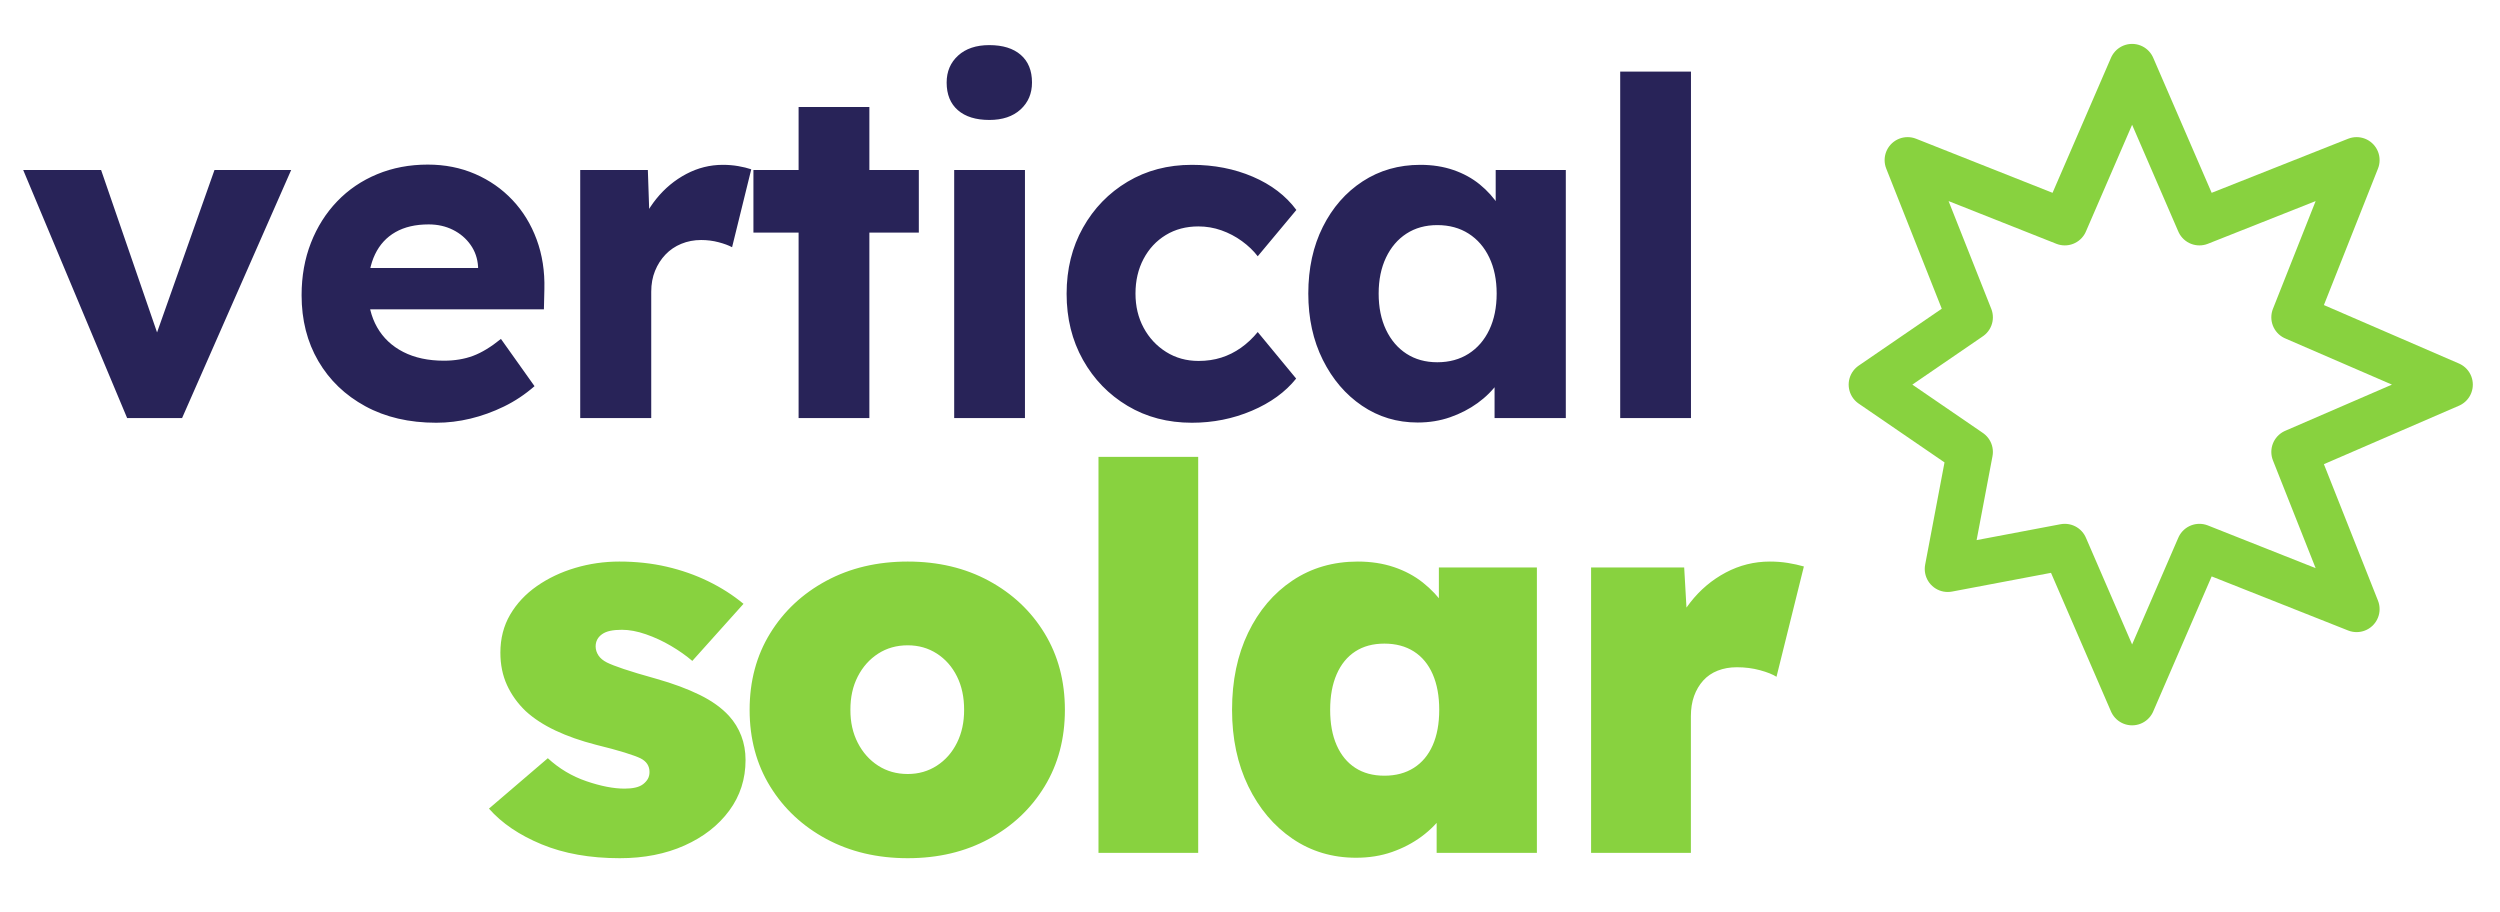
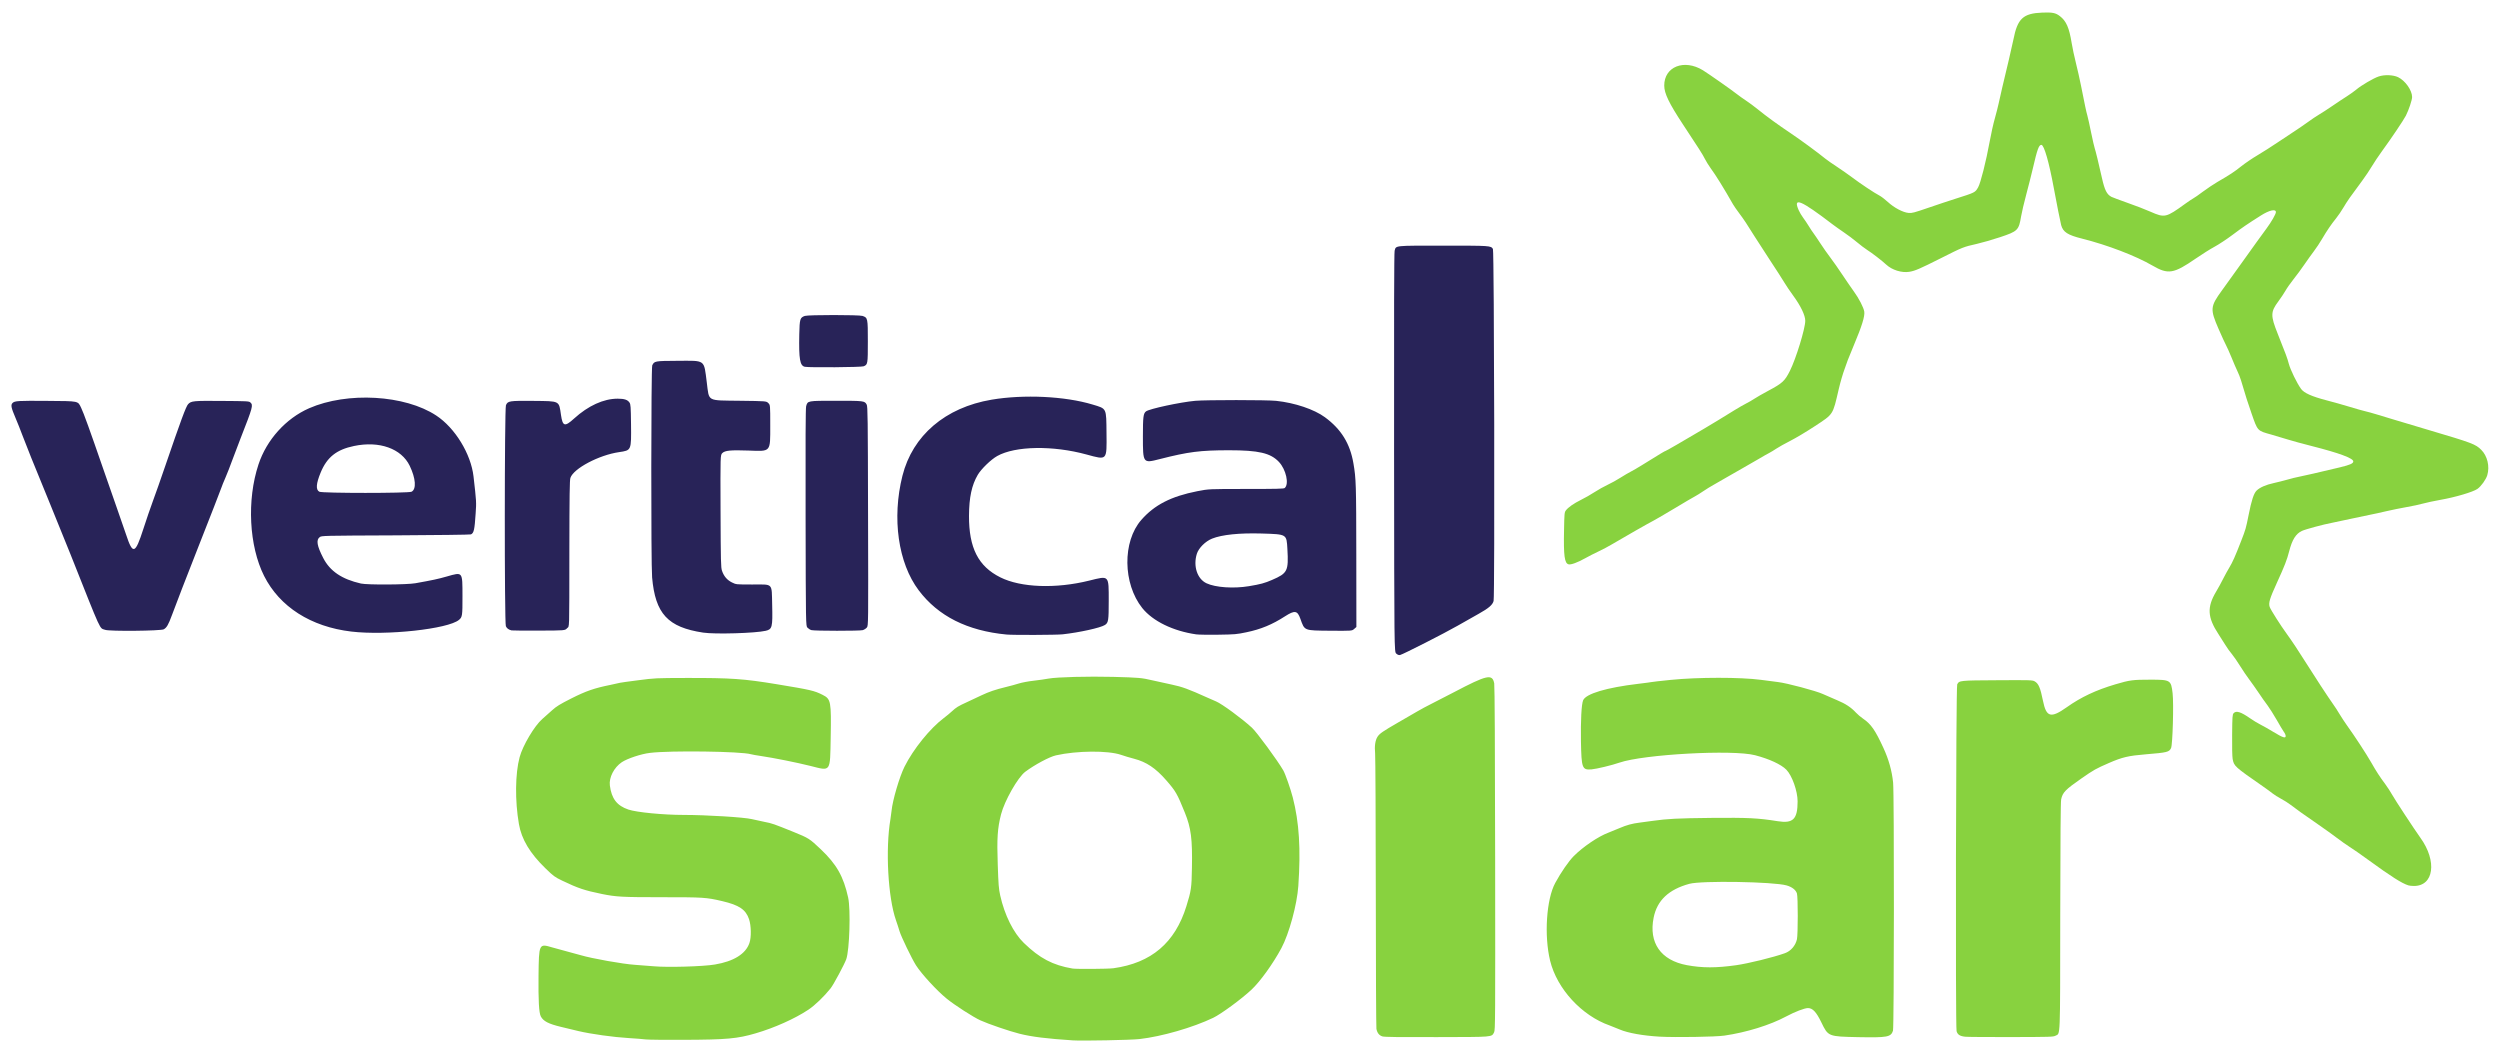
- <svg xmlns="http://www.w3.org/2000/svg" viewBox="-4 -8 598 218" role="img" aria-label="Vertical Solar">
-   <style>.l-vertical{fill:#282358}.l-solar{fill:#88D23F}</style>
-   <path class="l-vertical" d="M26.411 92.0 1.547 32.661H20.181L35.459 77L31.443 77.523L47.305 32.661H65.649L39.553 92.0ZM100.351 93.12Q90.632 93.12 83.389 89.175Q76.147 85.23 72.144 78.375Q68.141 71.521 68.141 62.623Q68.141 55.787 70.381 50.075Q72.621 44.363 76.651 40.163Q80.681 35.963 86.225 33.667Q91.769 31.371 98.318 31.371Q104.462 31.371 109.633 33.609Q114.803 35.846 118.578 39.843Q122.353 43.84 124.367 49.291Q126.381 54.741 126.215 61.171L126.103 65.991H78.594L76.018 56.106H112.252L110.356 58.172V55.807Q110.182 52.866 108.566 50.575Q106.951 48.283 104.35 46.98Q101.749 45.678 98.534 45.678Q93.834 45.678 90.607 47.515Q87.38 49.353 85.71 52.833Q84.041 56.314 84.041 61.353Q84.041 66.489 86.212 70.297Q88.384 74.105 92.468 76.191Q96.552 78.278 102.172 78.278Q106.055 78.278 109.16 77.118Q112.265 75.959 115.824 73.068L123.859 84.372Q120.47 87.329 116.552 89.237Q112.634 91.146 108.538 92.133Q104.441 93.12 100.351 93.12ZM134.788 92.0V32.661H150.966L151.613 51.842L148.606 48.009Q149.946 43.322 152.995 39.553Q156.043 35.784 160.177 33.606Q164.311 31.429 168.886 31.429Q170.844 31.429 172.607 31.738Q174.37 32.047 175.702 32.495L171.114 51.133Q169.878 50.465 167.876 49.938Q165.875 49.411 163.713 49.411Q161.175 49.411 158.97 50.318Q156.765 51.224 155.179 52.891Q153.592 54.559 152.684 56.791Q151.775 59.022 151.775 61.785V92.0ZM187.025 92.0V17.599H203.954V92.0ZM176.219 47.636V32.661H215.784V47.636ZM224.241 92.0V32.661H241.17V92.0ZM232.645 20.693Q227.817 20.693 225.127 18.358Q222.437 16.022 222.437 11.742Q222.437 7.792 225.183 5.291Q227.929 2.79 232.645 2.79Q237.474 2.79 240.164 5.125Q242.854 7.461 242.854 11.742Q242.854 15.691 240.108 18.192Q237.362 20.693 232.645 20.693ZM281.095 93.12Q272.487 93.12 265.724 89.088Q258.96 85.056 255.046 78.085Q251.133 71.114 251.133 62.274Q251.133 53.435 255.046 46.464Q258.96 39.493 265.724 35.461Q272.487 31.429 281.095 31.429Q289.043 31.429 295.671 34.27Q302.3 37.112 306.092 42.222L296.849 53.298Q295.327 51.315 293.066 49.672Q290.806 48.03 288.155 47.094Q285.504 46.159 282.646 46.159Q278.241 46.159 274.85 48.225Q271.459 50.291 269.534 53.939Q267.609 57.587 267.609 62.22Q267.609 66.8 269.565 70.419Q271.521 74.038 274.941 76.187Q278.361 78.336 282.704 78.336Q285.621 78.336 288.126 77.543Q290.631 76.751 292.834 75.194Q295.037 73.636 296.849 71.425L306.038 82.555Q302.184 87.379 295.439 90.25Q288.694 93.12 281.095 93.12ZM335.107 93.066Q327.719 93.066 321.808 89.061Q315.897 85.056 312.421 78.085Q308.945 71.114 308.945 62.216Q308.945 53.206 312.423 46.265Q315.901 39.323 321.955 35.376Q328.009 31.429 335.737 31.429Q340.06 31.429 343.652 32.665Q347.244 33.901 349.966 36.12Q352.687 38.339 354.562 41.233Q356.437 44.126 357.316 47.44L353.769 46.922V32.661H370.541V92.0H353.5V77.676L357.32 77.486Q356.432 80.618 354.414 83.447Q352.396 86.276 349.447 88.408Q346.498 90.54 342.876 91.803Q339.255 93.066 335.107 93.066ZM339.803 78.651Q344.096 78.651 347.292 76.614Q350.488 74.578 352.245 70.878Q354.002 67.177 354.002 62.216Q354.002 57.313 352.245 53.615Q350.488 49.917 347.292 47.88Q344.096 45.844 339.803 45.844Q335.568 45.844 332.427 47.88Q329.287 49.917 327.531 53.615Q325.774 57.313 325.774 62.216Q325.774 67.177 327.531 70.878Q329.287 74.578 332.427 76.614Q335.568 78.651 339.803 78.651ZM383.552 92.0V9.12H400.481V92.0Z" />
-   <path class="l-solar" d="M144.256 197.28Q133.568 197.28 125.557 193.963Q117.547 190.645 112.96 185.419L127.04 173.365Q131.093 177.099 136.277 178.869Q141.461 180.64 145.408 180.64Q146.859 180.64 147.989 180.384Q149.12 180.128 149.845 179.563Q150.571 178.997 150.965 178.304Q151.36 177.611 151.36 176.651Q151.36 174.496 149.248 173.408Q148.075 172.832 145.429 172.011Q142.784 171.189 138.539 170.144Q133.141 168.757 128.885 166.752Q124.629 164.747 121.749 162.101Q118.869 159.349 117.28 155.883Q115.691 152.416 115.691 148.107Q115.691 143.029 118.027 139.029Q120.363 135.029 124.427 132.192Q128.491 129.355 133.6 127.84Q138.709 126.325 144.128 126.325Q150.144 126.325 155.456 127.552Q160.768 128.779 165.429 131.051Q170.091 133.323 173.845 136.437L161.6 150.091Q159.381 148.192 156.501 146.496Q153.621 144.8 150.517 143.723Q147.413 142.645 144.768 142.645Q143.147 142.645 141.984 142.891Q140.821 143.136 140.043 143.68Q139.264 144.224 138.869 144.96Q138.475 145.696 138.475 146.656Q138.496 147.787 139.147 148.779Q139.797 149.771 141.184 150.475Q142.379 151.072 145.141 152.011Q147.904 152.949 153.109 154.4Q158.976 156.064 163.349 158.208Q167.722 160.352 170.368 163.232Q172.288 165.344 173.312 168.011Q174.336 170.677 174.336 173.792Q174.336 180.619 170.432 185.909Q166.528 191.2 159.744 194.24Q152.96 197.28 144.256 197.28ZM213.133 197.28Q202.211 197.28 193.667 192.683Q185.123 188.085 180.216 180.107Q175.309 172.128 175.309 161.803Q175.309 151.477 180.216 143.499Q185.123 135.52 193.667 130.923Q202.211 126.325 213.133 126.325Q224.035 126.325 232.525 130.923Q241.016 135.52 245.869 143.499Q250.723 151.477 250.723 161.803Q250.723 172.128 245.869 180.107Q241.016 188.085 232.525 192.683Q224.035 197.28 213.133 197.28ZM213.133 177.142Q217.016 177.142 220.099 175.147Q223.181 173.152 224.909 169.675Q226.637 166.197 226.616 161.803Q226.637 157.28 224.909 153.803Q223.181 150.325 220.099 148.341Q217.016 146.357 213.133 146.357Q209.144 146.357 206.051 148.352Q202.957 150.347 201.176 153.824Q199.394 157.301 199.416 161.803Q199.394 166.197 201.176 169.675Q202.957 173.152 206.051 175.147Q209.144 177.142 213.133 177.142ZM258.757 196.0V101.28H282.608V196.0ZM320.381 197.173Q311.848 197.173 305.16 192.619Q298.472 188.064 294.589 180.075Q290.707 172.085 290.707 161.781Q290.707 151.349 294.547 143.371Q298.387 135.392 305.171 130.859Q311.955 126.325 320.787 126.325Q325.501 126.325 329.427 127.648Q333.352 128.971 336.349 131.349Q339.347 133.728 341.512 136.832Q343.677 139.936 345.043 143.499L340.179 143.221V127.733H363.624V196.0H339.645V179.36L344.957 179.637Q343.763 183.307 341.501 186.517Q339.24 189.728 336.072 192.075Q332.904 194.421 328.968 195.797Q325.032 197.173 320.381 197.173ZM327.144 177.547Q331.24 177.547 334.195 175.669Q337.149 173.792 338.707 170.261Q340.264 166.731 340.264 161.781Q340.264 156.853 338.707 153.28Q337.149 149.707 334.195 147.829Q331.24 145.952 327.144 145.952Q323.069 145.952 320.179 147.829Q317.288 149.707 315.73 153.28Q314.173 156.853 314.173 161.781Q314.173 166.731 315.73 170.261Q317.288 173.792 320.179 175.669Q323.069 177.547 327.144 177.547ZM376.587 196.0V127.733H398.858L400.138 150.24L395.125 146.4Q396.747 140.683 400.299 136.128Q403.85 131.573 408.8 128.949Q413.749 126.325 419.338 126.325Q421.621 126.325 423.658 126.656Q425.696 126.987 427.488 127.499L420.939 153.888Q419.616 153.034 417.013 152.32Q414.411 151.605 411.445 151.605Q408.949 151.605 406.88 152.416Q404.81 153.226 403.402 154.794Q401.994 156.362 401.226 158.485Q400.458 160.608 400.458 163.36V196.0Z" />
-   <path class="l-sun" fill="none" stroke="#88D23F" stroke-width="11" stroke-linejoin="round" d="M506.0,8.0 L522.1,45.2 L559.7,30.3 L544.8,67.9 L582.0,84.0 L544.8,100.1 L559.7,137.7 L522.1,122.8 L506.0,160.0 L489.9,122.8 L461.9,128.1 L467.2,100.1 L443.7,84.0 L467.2,67.9 L452.3,30.3 L489.9,45.2 Z" style="fill:none" />
+ <svg xmlns="http://www.w3.org/2000/svg" viewBox="12.8 12.2 597.6 251.7" role="img" aria-label="Vertical Solar">
+   <style>.l-vertical{fill:#282358}.l-solar,.l-sun{fill:#88D23F}</style>
+   <path class="l-vertical" fill-rule="evenodd" d="M346.57 168.44C346.08 168.03 346.08 168.03 346.04 120.41C346.01 87.71 346.05 72.59 346.17 72.15C346.52 70.85 345.92 70.92 357.83 70.92C369.08 70.92 369.15 70.92 369.67 71.71C369.98 72.18 370.13 154.71 369.83 155.86C369.57 156.80 368.67 157.58 366.27 158.92C365.11 159.56 362.87 160.83 361.27 161.75C358.08 163.58 348.17 168.62 347.48 168.77C347.17 168.83 346.91 168.74 346.57 168.44ZM253.42 163.88C244.03 162.99 237.06 159.48 232.41 153.31C227.49 146.78 225.97 136.06 228.52 125.93C230.95 116.29 238.77 109.61 249.83 107.74C257.55 106.44 267.38 106.91 273.97 108.90C277.40 109.94 277.24 109.61 277.30 115.76C277.37 122.34 277.50 122.20 272.58 120.86C264.50 118.64 255.47 118.79 251.17 121.21C249.67 122.05 247.35 124.30 246.52 125.71C245.08 128.17 244.45 131.11 244.43 135.50C244.40 143.16 246.64 147.58 251.92 150.21C256.83 152.67 265.22 152.97 273.20 150.98C277.99 149.79 277.83 149.63 277.83 155.83C277.83 160.55 277.75 161.05 276.93 161.59C275.89 162.27 270.81 163.39 266.80 163.83C265.31 163.99 254.96 164.03 253.42 163.88ZM298.75 163.84C293.22 163.05 288.36 160.68 285.85 157.55C281.20 151.72 281.08 141.65 285.62 136.48C288.76 132.89 292.75 130.85 298.99 129.62C301.75 129.08 301.75 129.08 310.68 129.08C317.96 129.08 319.67 129.04 319.89 128.86C321.00 127.94 320.22 124.42 318.51 122.61C316.51 120.49 313.67 119.83 306.59 119.83C299.67 119.84 296.93 120.18 289.99 121.95C286.00 122.97 286.00 122.97 286.00 116.55C286.00 111.82 286.10 111.04 286.74 110.54C287.51 109.93 294.95 108.33 298.50 108.01C301.06 107.78 315.67 107.78 317.87 108.02C322.32 108.49 326.94 110.05 329.50 111.93C333.39 114.78 335.52 118.23 336.32 122.95C336.95 126.60 336.99 127.87 337.01 145.08L337.03 162.08L336.50 162.54C335.98 163.01 335.98 163.01 330.75 162.97C324.42 162.91 324.68 163.01 323.64 160.11C322.94 158.13 322.30 158.03 319.99 159.51C316.91 161.50 314.20 162.62 310.73 163.34C308.41 163.83 307.98 163.86 304.00 163.92C301.66 163.95 299.30 163.92 298.75 163.84ZM180.89 163.42C172.43 162.14 169.44 158.91 168.68 150.22C168.40 147.08 168.43 100.11 168.71 99.54C169.22 98.50 169.30 98.48 174.68 98.45C181.56 98.42 181.03 98.03 181.75 103.61C182.35 108.29 181.63 107.89 189.70 108.00C195.99 108.08 195.99 108.08 196.45 108.55C196.92 109.01 196.92 109.01 196.92 113.91C196.92 120.37 197.15 120.10 191.70 119.90C187.48 119.75 186.09 119.88 185.46 120.51C184.99 120.99 184.99 120.99 185.04 134.37C185.09 146.58 185.12 147.83 185.38 148.62C185.82 149.93 186.59 150.84 187.75 151.42C188.75 151.92 188.75 151.92 192.64 151.92C197.71 151.92 197.25 151.44 197.38 156.77C197.51 162.15 197.39 162.61 195.86 162.98C193.43 163.56 183.73 163.85 180.89 163.42ZM96.78 163.17C87.13 162.03 79.65 157.26 75.93 149.87C72.33 142.70 71.77 131.73 74.59 123.22C76.54 117.32 81.13 112.23 86.69 109.79C95.82 105.80 109.59 106.58 117.08 111.53C121.58 114.49 125.37 120.70 125.99 126.08C126.68 132.12 126.69 132.19 126.50 134.92C126.24 138.85 126.08 139.60 125.38 139.94C125.22 140.02 117.12 140.12 107.39 140.17C89.74 140.25 89.69 140.25 89.22 140.60C88.33 141.26 88.57 142.69 90.06 145.58C91.68 148.73 94.51 150.65 99.08 151.69C100.59 152.03 110.05 151.98 112.08 151.62C116.27 150.87 117.44 150.62 119.62 150.00C123.45 148.91 123.34 148.77 123.35 154.69C123.36 159.40 123.31 159.71 122.52 160.37C119.92 162.56 105.19 164.16 96.78 163.17ZM37.95 162.76C36.51 162.24 37.29 163.93 29.67 144.75C28.87 142.73 26.70 137.37 24.84 132.83C22.99 128.30 20.93 123.23 20.25 121.58C19.58 119.93 18.65 117.56 18.18 116.31C17.72 115.06 16.96 113.16 16.50 112.08C15.47 109.67 15.33 109.00 15.80 108.53C16.32 108.02 17.04 107.97 24.20 108.03C31.79 108.09 31.38 108.01 32.20 109.69C32.80 110.92 34.24 114.91 37.58 124.58C38.43 127.06 39.86 131.15 40.75 133.67C41.64 136.19 42.62 139.02 42.93 139.96C44.55 144.88 45.11 144.70 47.06 138.66C47.75 136.51 48.78 133.51 49.34 132.00C49.91 130.49 51.25 126.66 52.33 123.50C56.01 112.75 57.27 109.33 57.77 108.81C58.52 108.03 59.00 107.98 65.90 108.04C71.92 108.08 72.32 108.10 72.65 108.40C73.36 109.05 73.25 109.47 70.33 116.92C69.58 118.84 68.64 121.32 68.24 122.42C67.85 123.52 67.16 125.28 66.71 126.33C66.25 127.39 65.82 128.44 65.76 128.67C65.61 129.13 62.99 135.89 60.08 143.25C57.48 149.86 54.80 156.78 53.92 159.19C53.05 161.55 52.65 162.24 51.94 162.63C51.22 163.02 38.99 163.14 37.95 162.76ZM135.08 162.89C134.39 162.73 133.94 162.40 133.72 161.88C133.37 161.04 133.39 109.91 133.74 109.07C134.18 108.03 134.50 107.98 140.33 108.03C146.72 108.10 146.39 107.93 146.90 111.40C147.30 114.15 147.80 114.28 150.04 112.24C153.41 109.18 157.09 107.50 160.45 107.50C162.05 107.50 162.83 107.76 163.28 108.44C163.55 108.85 163.59 109.38 163.64 113.58C163.71 119.93 163.75 119.84 160.77 120.28C155.96 120.98 149.90 124.19 149.15 126.43C148.97 126.95 148.92 130.44 148.90 143.83C148.88 163.92 148.94 161.71 148.35 162.37C147.86 162.92 147.86 162.92 141.64 162.94C138.22 162.96 135.27 162.93 135.08 162.89ZM206.74 162.82C206.46 162.74 206.05 162.48 205.82 162.24C205.42 161.81 205.42 161.81 205.37 135.86C205.33 117.78 205.37 109.73 205.50 109.30C205.88 107.98 205.76 108.00 212.68 108.00C219.34 108.00 219.49 108.02 219.97 108.91C220.22 109.37 220.25 111.70 220.30 135.58C220.37 161.75 220.37 161.75 220.01 162.20C219.81 162.45 219.37 162.73 219.03 162.83C218.27 163.04 207.47 163.03 206.74 162.82ZM311.35 152.32C314.15 151.85 315.08 151.60 316.86 150.83C320.58 149.22 320.84 148.71 320.54 143.45C320.33 139.84 320.48 139.92 314.33 139.73C309.09 139.58 304.92 140.00 302.54 140.95C300.94 141.59 299.32 143.20 298.89 144.59C297.98 147.53 298.99 150.59 301.21 151.63C303.37 152.64 307.69 152.93 311.35 152.32ZM111.18 129.74C112.37 129.13 112.19 126.57 110.74 123.55C108.75 119.42 103.48 117.54 97.42 118.81C93.23 119.68 90.96 121.49 89.44 125.18C88.36 127.81 88.25 129.27 89.13 129.74C89.83 130.12 110.45 130.12 111.18 129.74ZM205.21 99.88C204.01 99.65 203.74 98.08 203.86 92.09C203.94 88.45 204.04 88.12 205.18 87.72C205.98 87.44 218.18 87.44 218.98 87.72C220.23 88.15 220.25 88.25 220.25 93.80C220.25 99.25 220.23 99.35 219.24 99.76C218.70 99.99 206.31 100.09 205.21 99.88Z" />
+   <path class="l-solar" fill-rule="evenodd" d="M269.25 260.89C263.09 260.49 259.41 260.04 256.50 259.30C254.13 258.71 249.04 256.97 247.14 256.10C245.46 255.34 240.97 252.45 239.09 250.91C236.76 249.02 233.09 245.03 231.76 242.95C230.77 241.39 228.20 236.07 227.83 234.81C227.63 234.14 227.25 232.95 226.97 232.17C225.06 226.71 224.43 215.19 225.65 208.01C225.74 207.50 225.86 206.60 225.92 206.00C226.16 203.49 227.81 197.89 229.01 195.48C231.12 191.26 235.10 186.33 238.42 183.83C239.06 183.35 239.92 182.64 240.33 182.25C241.38 181.28 241.81 181.01 244.00 180.01C245.05 179.53 246.60 178.80 247.43 178.40C249.20 177.56 250.75 177.03 253.27 176.42C254.27 176.18 255.67 175.80 256.38 175.57C257.09 175.35 258.67 175.05 259.88 174.92C261.09 174.78 262.69 174.55 263.44 174.41C265.44 174.04 272.96 173.85 278.92 174.00C285.13 174.17 285.67 174.22 288.33 174.84C289.48 175.10 291.53 175.55 292.88 175.84C295.35 176.35 296.95 176.94 301.33 178.92C302.20 179.31 303.18 179.74 303.50 179.87C304.91 180.46 309.63 183.92 312.06 186.15C313.20 187.19 318.14 193.91 319.56 196.36C320.04 197.19 321.30 200.78 321.83 202.84C323.36 208.80 323.76 215.12 323.15 224.00C322.85 228.42 320.93 235.44 319.11 238.83C317.09 242.59 314.04 246.82 311.94 248.79C309.54 251.03 304.69 254.59 302.80 255.50C297.91 257.84 290.51 259.97 285.17 260.58C283.15 260.81 271.47 261.04 269.25 260.89ZM167.08 260.66C166.53 260.58 164.73 260.44 163.08 260.34C159.46 260.13 154.04 259.37 151.08 258.67C149.89 258.38 148.02 257.93 146.92 257.67C143.92 256.95 142.67 256.31 142.07 255.15C141.63 254.30 141.47 251.33 141.53 245.44C141.62 237.77 141.63 237.73 144.74 238.65C145.66 238.92 147.20 239.34 148.17 239.59C149.13 239.83 150.67 240.25 151.58 240.52C154.32 241.33 161.67 242.64 164.56 242.83C165.95 242.92 167.98 243.08 169.08 243.18C172.33 243.48 180.88 243.24 183.68 242.76C188.20 242.00 191.04 240.23 191.94 237.63C192.42 236.27 192.37 233.44 191.85 231.92C191.07 229.62 189.49 228.55 185.42 227.60C181.63 226.71 180.91 226.67 171.04 226.67C161.51 226.67 160.10 226.59 156.69 225.90C152.54 225.05 150.98 224.53 147.19 222.71C145.39 221.84 145.14 221.66 143.19 219.77C139.47 216.16 137.46 212.81 136.84 209.17C135.88 203.63 135.95 197.12 137.01 193.20C137.76 190.41 140.56 185.69 142.44 184.06C143.05 183.52 144.12 182.58 144.80 181.96C145.83 181.03 146.61 180.56 149.32 179.18C152.88 177.38 154.84 176.70 158.75 175.91C159.94 175.67 160.96 175.44 161.01 175.41C161.06 175.38 162.97 175.11 165.26 174.82C169.38 174.28 169.49 174.28 176.83 174.26C187.60 174.24 190.55 174.45 198.50 175.76C206.61 177.10 207.44 177.29 209.44 178.30C211.42 179.30 211.52 179.82 211.37 188.45C211.21 196.92 211.49 196.53 206.53 195.29C203.21 194.46 197.78 193.37 194.72 192.92C193.70 192.77 192.61 192.58 192.30 192.49C189.95 191.80 173.01 191.57 168.17 192.17C166.04 192.42 162.75 193.52 161.43 194.40C159.58 195.65 158.34 198.05 158.58 199.95C158.98 203.11 160.27 204.79 163.02 205.72C164.98 206.38 171.35 207.00 176.23 207.00C181.69 207.00 190.70 207.56 192.50 208.00C193.19 208.17 194.55 208.46 195.54 208.66C197.37 209.01 197.72 209.14 202.50 211.07C206.11 212.53 206.33 212.68 208.99 215.20C212.79 218.81 214.43 221.70 215.54 226.75C216.17 229.61 215.87 239.26 215.09 241.49C214.66 242.70 212.04 247.59 211.35 248.45C209.79 250.41 207.58 252.54 206.02 253.57C202.80 255.71 197.91 257.90 193.42 259.21C189.06 260.49 186.53 260.72 176.25 260.76C171.76 260.78 167.63 260.74 167.08 260.66ZM343.27 259.95C342.48 259.71 342.01 259.12 341.82 258.14C341.75 257.74 341.68 243.08 341.67 225.56C341.66 208.04 341.58 193.08 341.51 192.31C341.33 190.59 341.54 189.13 342.09 188.30C342.59 187.54 343.33 187.03 347.00 184.91C348.60 183.99 350.67 182.79 351.58 182.26C352.50 181.72 353.96 180.94 354.83 180.51C355.70 180.08 358.14 178.83 360.25 177.72C368.30 173.49 369.53 173.22 369.98 175.56C370.09 176.11 370.17 191.24 370.20 217.42C370.24 256.22 370.23 258.45 369.95 258.96C369.31 260.14 369.97 260.08 356.25 260.11C347.10 260.14 343.75 260.09 343.27 259.95ZM409.50 260.00C405.53 259.77 401.94 259.13 400.00 258.30C399.13 257.93 398.04 257.49 397.58 257.33C390.90 254.99 384.98 248.57 383.34 241.85C381.88 235.85 382.45 227.14 384.57 223.25C385.94 220.72 387.80 218.03 389.00 216.83C391.21 214.61 394.86 212.14 397.27 211.24C397.84 211.02 399.00 210.55 399.86 210.18C401.70 209.40 402.86 209.08 404.72 208.84C405.47 208.74 406.87 208.56 407.83 208.42C411.49 207.91 413.67 207.80 421.92 207.71C430.66 207.63 432.98 207.74 437.75 208.50C441.43 209.09 442.50 208.02 442.50 203.75C442.50 201.30 441.18 197.59 439.81 196.19C438.57 194.93 435.74 193.62 432.34 192.73C427.03 191.34 405.69 192.51 399.91 194.50C398.11 195.13 394.44 196.01 393.25 196.11C390.99 196.29 390.83 195.87 390.71 189.42C390.63 184.44 390.83 180.56 391.23 179.60C391.89 178.03 396.82 176.56 404.41 175.66C406.06 175.46 407.46 175.28 407.51 175.25C407.56 175.21 409.66 174.98 412.18 174.72C418.72 174.06 428.83 174.06 433.75 174.71C435.49 174.95 437.33 175.18 437.83 175.24C439.90 175.48 446.89 177.34 448.50 178.08C449.37 178.48 450.93 179.16 451.97 179.59C453.95 180.41 455.30 181.30 456.45 182.55C456.83 182.96 457.58 183.60 458.12 183.97C460.04 185.27 461.04 186.70 463.02 191.00C464.28 193.73 465.05 196.48 465.33 199.27C465.60 202.02 465.57 257.75 465.30 258.58C464.80 260.10 463.98 260.25 457.00 260.12C449.79 259.97 449.82 259.98 448.17 256.58C446.98 254.12 446.10 253.17 444.98 253.17C444.16 253.17 441.86 254.05 439.75 255.18C435.91 257.24 430.24 258.99 425.00 259.75C422.87 260.06 413.34 260.21 409.50 260.00ZM482.58 260.02C481.30 259.89 480.73 259.52 480.50 258.68C480.21 257.59 480.35 176.38 480.65 175.80C481.13 174.86 481.19 174.85 490.26 174.80C498.01 174.75 498.62 174.77 499.13 175.05C500.09 175.57 500.52 176.57 501.15 179.71C501.95 183.67 503.02 183.96 506.85 181.25C510.28 178.82 513.81 177.16 518.50 175.77C521.92 174.76 522.63 174.67 526.83 174.67C531.64 174.67 531.77 174.75 532.14 177.92C532.43 180.35 532.15 190.24 531.77 191.02C531.31 191.98 530.86 192.09 525.75 192.51C521.58 192.85 520.10 193.20 516.91 194.59C513.79 195.95 513.32 196.21 510.33 198.29C506.50 200.96 505.85 201.62 505.50 203.28C505.37 203.86 505.31 212.55 505.28 231.19C505.25 261.30 505.33 259.13 504.14 259.78C503.62 260.06 502.91 260.08 493.58 260.10C488.08 260.11 483.13 260.08 482.58 260.02ZM278.95 243.65C288.01 242.39 293.68 237.57 296.39 228.83C297.55 225.08 297.64 224.43 297.72 219.67C297.85 212.75 297.51 210.11 296.02 206.44C294.20 201.93 293.84 201.31 291.57 198.71C289.03 195.80 286.84 194.34 283.89 193.57C282.99 193.34 281.57 192.92 280.75 192.63C277.64 191.57 270.20 191.63 265.21 192.76C263.65 193.11 260.13 195.00 257.88 196.68C256.11 198.01 252.92 203.62 252.09 206.86C251.24 210.22 251.08 212.57 251.30 218.81C251.46 223.68 251.54 224.66 251.89 226.25C252.93 230.93 255.05 235.19 257.53 237.59C261.33 241.27 264.43 242.91 269.17 243.72C270.08 243.87 277.72 243.82 278.95 243.65ZM427.83 242.92C430.68 242.52 436.72 241.04 439.44 240.06C440.87 239.56 441.99 238.26 442.34 236.73C442.60 235.60 442.60 226.55 442.34 225.77C442.06 224.91 441.18 224.23 439.87 223.85C436.78 222.96 419.51 222.67 416.62 223.47C411.68 224.82 408.92 227.43 408.09 231.53C406.87 237.56 409.79 241.75 416.02 242.91C419.75 243.60 423.01 243.60 427.83 242.92Z" />
+   <path class="l-sun" fill-rule="evenodd" d="M588.50 223.84C586.96 223.37 584.34 221.70 578.93 217.76C577.22 216.51 575.21 215.11 574.45 214.64C573.70 214.16 572.33 213.20 571.42 212.50C570.50 211.80 568.48 210.34 566.92 209.27C563.46 206.89 561.48 205.47 560.31 204.56C559.82 204.17 558.82 203.54 558.08 203.15C557.35 202.76 556.42 202.18 556.02 201.85C555.61 201.52 554.58 200.76 553.72 200.17C546.94 195.46 546.81 195.34 546.49 193.62C546.39 193.06 546.34 190.73 546.37 187.86C546.41 183.39 546.44 183.01 546.73 182.68C547.34 182.01 548.45 182.36 550.66 183.90C551.36 184.40 552.47 185.06 553.11 185.39C553.76 185.71 555.16 186.51 556.23 187.16C558.49 188.53 559.17 188.76 559.17 188.14C559.17 187.91 558.98 187.47 558.74 187.16C558.51 186.84 557.75 185.57 557.05 184.33C556.35 183.10 555.35 181.52 554.84 180.83C554.32 180.15 553.34 178.76 552.67 177.75C551.99 176.74 550.98 175.32 550.43 174.58C549.87 173.85 548.90 172.41 548.26 171.38C547.63 170.35 546.74 169.07 546.30 168.54C545.85 168.02 545.14 167.02 544.72 166.33C544.30 165.65 543.56 164.48 543.08 163.75C540.46 159.74 540.33 157.34 542.54 153.63C543.05 152.78 543.81 151.39 544.23 150.54C544.66 149.70 545.31 148.50 545.69 147.88C546.47 146.60 547.10 145.19 548.50 141.58C549.63 138.67 549.66 138.54 550.32 135.25C551.00 131.80 551.54 130.15 552.21 129.48C552.96 128.73 554.48 128.06 556.33 127.67C557.19 127.48 558.66 127.11 559.61 126.84C560.55 126.57 561.79 126.26 562.37 126.16C563.40 125.97 567.08 125.12 572.15 123.91C574.58 123.32 575.33 122.99 575.33 122.49C575.33 121.74 571.92 120.48 565.46 118.84C563.28 118.29 560.70 117.58 559.71 117.27C558.72 116.95 556.95 116.43 555.76 116.09C552.35 115.14 552.50 115.31 550.98 110.95C550.08 108.38 549.69 107.15 548.48 103.08C548.28 102.44 547.91 101.47 547.63 100.92C547.36 100.37 546.73 98.90 546.23 97.67C545.72 96.43 545.12 95.08 544.89 94.67C544.66 94.25 543.87 92.53 543.13 90.83C541.07 86.08 541.12 85.50 543.94 81.61C545.97 78.81 547.47 76.72 548.82 74.82C551.75 70.71 553.33 68.52 554.56 66.86C555.76 65.24 556.83 63.37 556.83 62.90C556.83 62.08 555.25 62.44 553.25 63.71C549.98 65.78 548.93 66.50 546.52 68.30C545.11 69.36 543.14 70.66 542.15 71.19C541.16 71.72 539.15 72.99 537.68 74.00C532.39 77.65 531.09 77.87 527.34 75.69C523.34 73.36 516.57 70.77 510.53 69.25C507.05 68.38 505.97 67.69 505.50 66.02C505.34 65.47 504.36 60.51 503.76 57.25C502.61 50.99 501.42 46.83 500.77 46.83C500.17 46.83 499.79 47.88 498.74 52.42C498.40 53.88 497.69 56.70 497.16 58.67C496.63 60.64 496.08 62.99 495.93 63.90C495.37 67.26 495.14 67.48 490.85 68.91C489.05 69.51 486.57 70.22 485.33 70.50C482.13 71.22 481.98 71.28 476.75 73.92C471.70 76.46 470.58 76.95 469.21 77.17C467.39 77.47 465.08 76.75 463.68 75.45C462.64 74.48 460.29 72.68 459.08 71.91C458.53 71.56 457.45 70.74 456.67 70.08C455.89 69.42 454.50 68.38 453.58 67.76C452.67 67.14 451.46 66.29 450.90 65.86C443.25 60.01 441.32 59.20 442.76 62.45C442.99 62.97 443.47 63.78 443.82 64.24C444.17 64.70 444.78 65.61 445.17 66.25C445.56 66.89 446.08 67.67 446.32 67.98C446.55 68.29 447.28 69.35 447.92 70.34C448.56 71.33 449.64 72.87 450.32 73.76C451.00 74.65 452.30 76.51 453.22 77.90C454.14 79.28 455.35 81.05 455.92 81.83C457.17 83.54 458.30 85.74 458.44 86.72C458.59 87.80 457.86 90.16 456.05 94.46C455.20 96.50 454.50 98.21 454.50 98.26C454.50 98.31 454.16 99.25 453.75 100.36C453.33 101.47 452.69 103.66 452.33 105.23C450.87 111.51 451.14 111.10 446.53 114.13C444.63 115.38 442.03 116.93 440.75 117.58C439.47 118.23 437.97 119.07 437.42 119.44C436.87 119.81 436.08 120.29 435.67 120.50C435.25 120.71 434.20 121.31 433.33 121.83C432.46 122.35 430.70 123.37 429.42 124.08C428.13 124.80 426.30 125.85 425.33 126.42C424.37 126.99 423.06 127.74 422.43 128.09C421.79 128.43 420.68 129.12 419.96 129.61C419.24 130.10 418.34 130.66 417.95 130.86C417.57 131.05 415.41 132.32 413.17 133.67C410.92 135.02 408.67 136.33 408.17 136.59C407.20 137.07 400.37 140.97 398.04 142.36C397.29 142.82 395.89 143.55 394.94 144.00C393.98 144.45 392.54 145.18 391.73 145.64C389.89 146.67 388.32 147.24 387.76 147.10C386.78 146.86 386.54 145.05 386.67 138.89C386.74 134.96 386.77 134.66 387.10 134.22C387.66 133.47 388.96 132.56 390.75 131.67C391.67 131.22 393.12 130.39 393.97 129.83C394.82 129.27 396.22 128.49 397.06 128.10C397.91 127.71 399.31 126.93 400.17 126.38C401.04 125.83 402.16 125.17 402.66 124.92C403.16 124.67 404.32 123.99 405.24 123.42C409.93 120.51 410.79 120.00 410.92 120.00C411.05 120.00 414.93 117.76 420.08 114.71C422.07 113.53 424.78 111.89 427.43 110.24C428.35 109.67 429.59 108.96 430.18 108.66C430.77 108.37 431.66 107.85 432.17 107.51C432.67 107.17 434.20 106.30 435.56 105.57C438.88 103.80 439.44 103.28 440.66 100.85C442.12 97.94 444.33 90.72 444.33 88.88C444.33 87.58 443.24 85.31 441.42 82.83C440.71 81.87 439.78 80.48 439.34 79.75C438.91 79.02 437.31 76.54 435.80 74.25C434.30 71.96 432.67 69.45 432.19 68.67C430.51 65.95 429.58 64.55 428.55 63.19C427.98 62.44 427.31 61.47 427.06 61.04C424.84 57.13 422.96 54.10 421.66 52.33C421.23 51.74 420.63 50.76 420.33 50.17C419.80 49.11 418.88 47.66 415.08 41.92C411.78 36.91 410.62 34.52 410.62 32.67C410.60 28.13 415.37 26.24 419.87 29.00C421.17 29.81 426.81 33.75 427.90 34.63C428.45 35.06 429.47 35.79 430.17 36.25C430.87 36.71 432.12 37.63 432.93 38.29C435.01 39.98 437.79 42.01 440.92 44.10C443.32 45.72 447.20 48.56 449.17 50.16C449.58 50.50 450.81 51.35 451.90 52.06C452.99 52.78 454.60 53.91 455.49 54.57C457.41 56.03 460.94 58.38 462.05 58.94C462.49 59.17 463.40 59.86 464.07 60.48C465.55 61.85 467.68 62.98 469.03 63.10C469.82 63.18 470.34 63.04 473.83 61.84C475.99 61.10 478.80 60.16 480.08 59.76C485.02 58.19 484.93 58.23 485.66 56.96C486.25 55.92 487.55 50.77 488.42 46.00C488.74 44.21 489.30 41.70 489.67 40.42C490.03 39.13 490.44 37.52 490.58 36.83C490.86 35.48 491.74 31.69 493.01 26.42C493.45 24.58 493.93 22.45 494.08 21.68C495.06 16.63 496.39 15.39 501.00 15.21C503.41 15.12 504.18 15.27 505.19 16.05C506.72 17.22 507.42 18.83 508.01 22.48C508.19 23.62 508.65 25.76 509.02 27.23C509.39 28.71 509.95 31.19 510.26 32.75C511.18 37.41 511.49 38.87 511.75 39.77C511.89 40.24 512.30 42.09 512.66 43.88C513.03 45.67 513.41 47.35 513.51 47.60C513.70 48.11 514.53 51.51 515.25 54.75C515.90 57.66 516.42 58.68 517.53 59.26C517.78 59.39 519.50 60.03 521.36 60.69C523.23 61.34 525.69 62.29 526.83 62.80C530.27 64.31 530.54 64.25 535.17 60.90C535.95 60.34 536.81 59.76 537.08 59.62C537.36 59.48 538.40 58.76 539.39 58.01C540.39 57.27 541.92 56.24 542.81 55.72C545.85 53.96 546.90 53.27 548.57 51.93C549.49 51.20 551.23 50.02 552.42 49.32C553.61 48.62 555.85 47.19 557.39 46.15C558.94 45.10 560.77 43.89 561.46 43.45C562.15 43.01 563.47 42.10 564.40 41.43C565.33 40.75 566.57 39.92 567.17 39.57C567.76 39.23 569.19 38.30 570.33 37.52C571.48 36.73 573.04 35.69 573.80 35.22C574.56 34.74 575.57 34.01 576.05 33.61C577.21 32.62 580.14 30.90 581.40 30.48C582.77 30.01 584.89 30.09 586.04 30.65C587.75 31.47 589.39 33.80 589.39 35.40C589.39 36.10 588.60 38.47 587.90 39.85C587.41 40.83 584.29 45.47 582.25 48.25C581.38 49.44 580.28 51.09 579.80 51.91C579.32 52.73 578.26 54.32 577.43 55.44C574.65 59.17 573.87 60.29 573.00 61.77C572.52 62.59 571.74 63.74 571.26 64.33C570.02 65.87 569.03 67.33 567.91 69.24C567.38 70.16 566.48 71.51 565.92 72.24C565.36 72.98 564.33 74.42 563.63 75.44C562.93 76.47 561.76 78.06 561.02 78.98C560.29 79.90 559.42 81.14 559.09 81.74C558.75 82.33 558.00 83.46 557.42 84.24C555.55 86.75 555.53 87.63 557.24 91.92C559.28 97.05 559.54 97.74 559.93 99.20C560.33 100.66 561.86 103.80 562.85 105.17C563.56 106.14 565.37 106.96 568.92 107.89C570.48 108.29 572.99 109.00 574.50 109.46C576.01 109.92 577.66 110.39 578.17 110.50C578.67 110.61 579.91 110.95 580.92 111.26C581.93 111.56 583.73 112.11 584.92 112.47C586.11 112.84 589.78 113.93 593.08 114.91C603.83 118.09 604.55 118.37 605.92 119.73C607.39 121.20 607.98 123.68 607.36 125.79C607.06 126.82 605.87 128.47 604.99 129.08C603.93 129.81 599.71 131.06 596.23 131.67C594.69 131.94 592.78 132.35 592.00 132.57C591.22 132.80 589.46 133.17 588.08 133.41C586.71 133.65 584.50 134.10 583.17 134.41C581.84 134.73 580.11 135.10 579.33 135.25C578.55 135.40 576.42 135.85 574.58 136.25C572.75 136.65 570.80 137.06 570.25 137.17C568.17 137.56 563.88 138.72 563.05 139.11C561.60 139.79 560.71 141.21 560.00 143.99C559.49 145.99 558.91 147.49 557.11 151.42C555.33 155.32 555.03 156.32 555.35 157.29C555.55 157.92 558.06 161.87 559.45 163.75C560.45 165.11 562.38 168.00 563.86 170.38C565.68 173.30 569.58 179.26 570.49 180.50C570.92 181.10 571.63 182.18 572.06 182.92C572.50 183.65 573.31 184.89 573.87 185.67C575.62 188.09 578.43 192.39 579.61 194.45C580.85 196.63 581.60 197.79 583.01 199.69C583.53 200.39 584.23 201.48 584.58 202.11C585.31 203.42 589.91 210.42 591.35 212.43C595.43 218.06 594.60 224.06 589.75 223.98C589.29 223.98 588.73 223.91 588.50 223.84Z" />
</svg>
